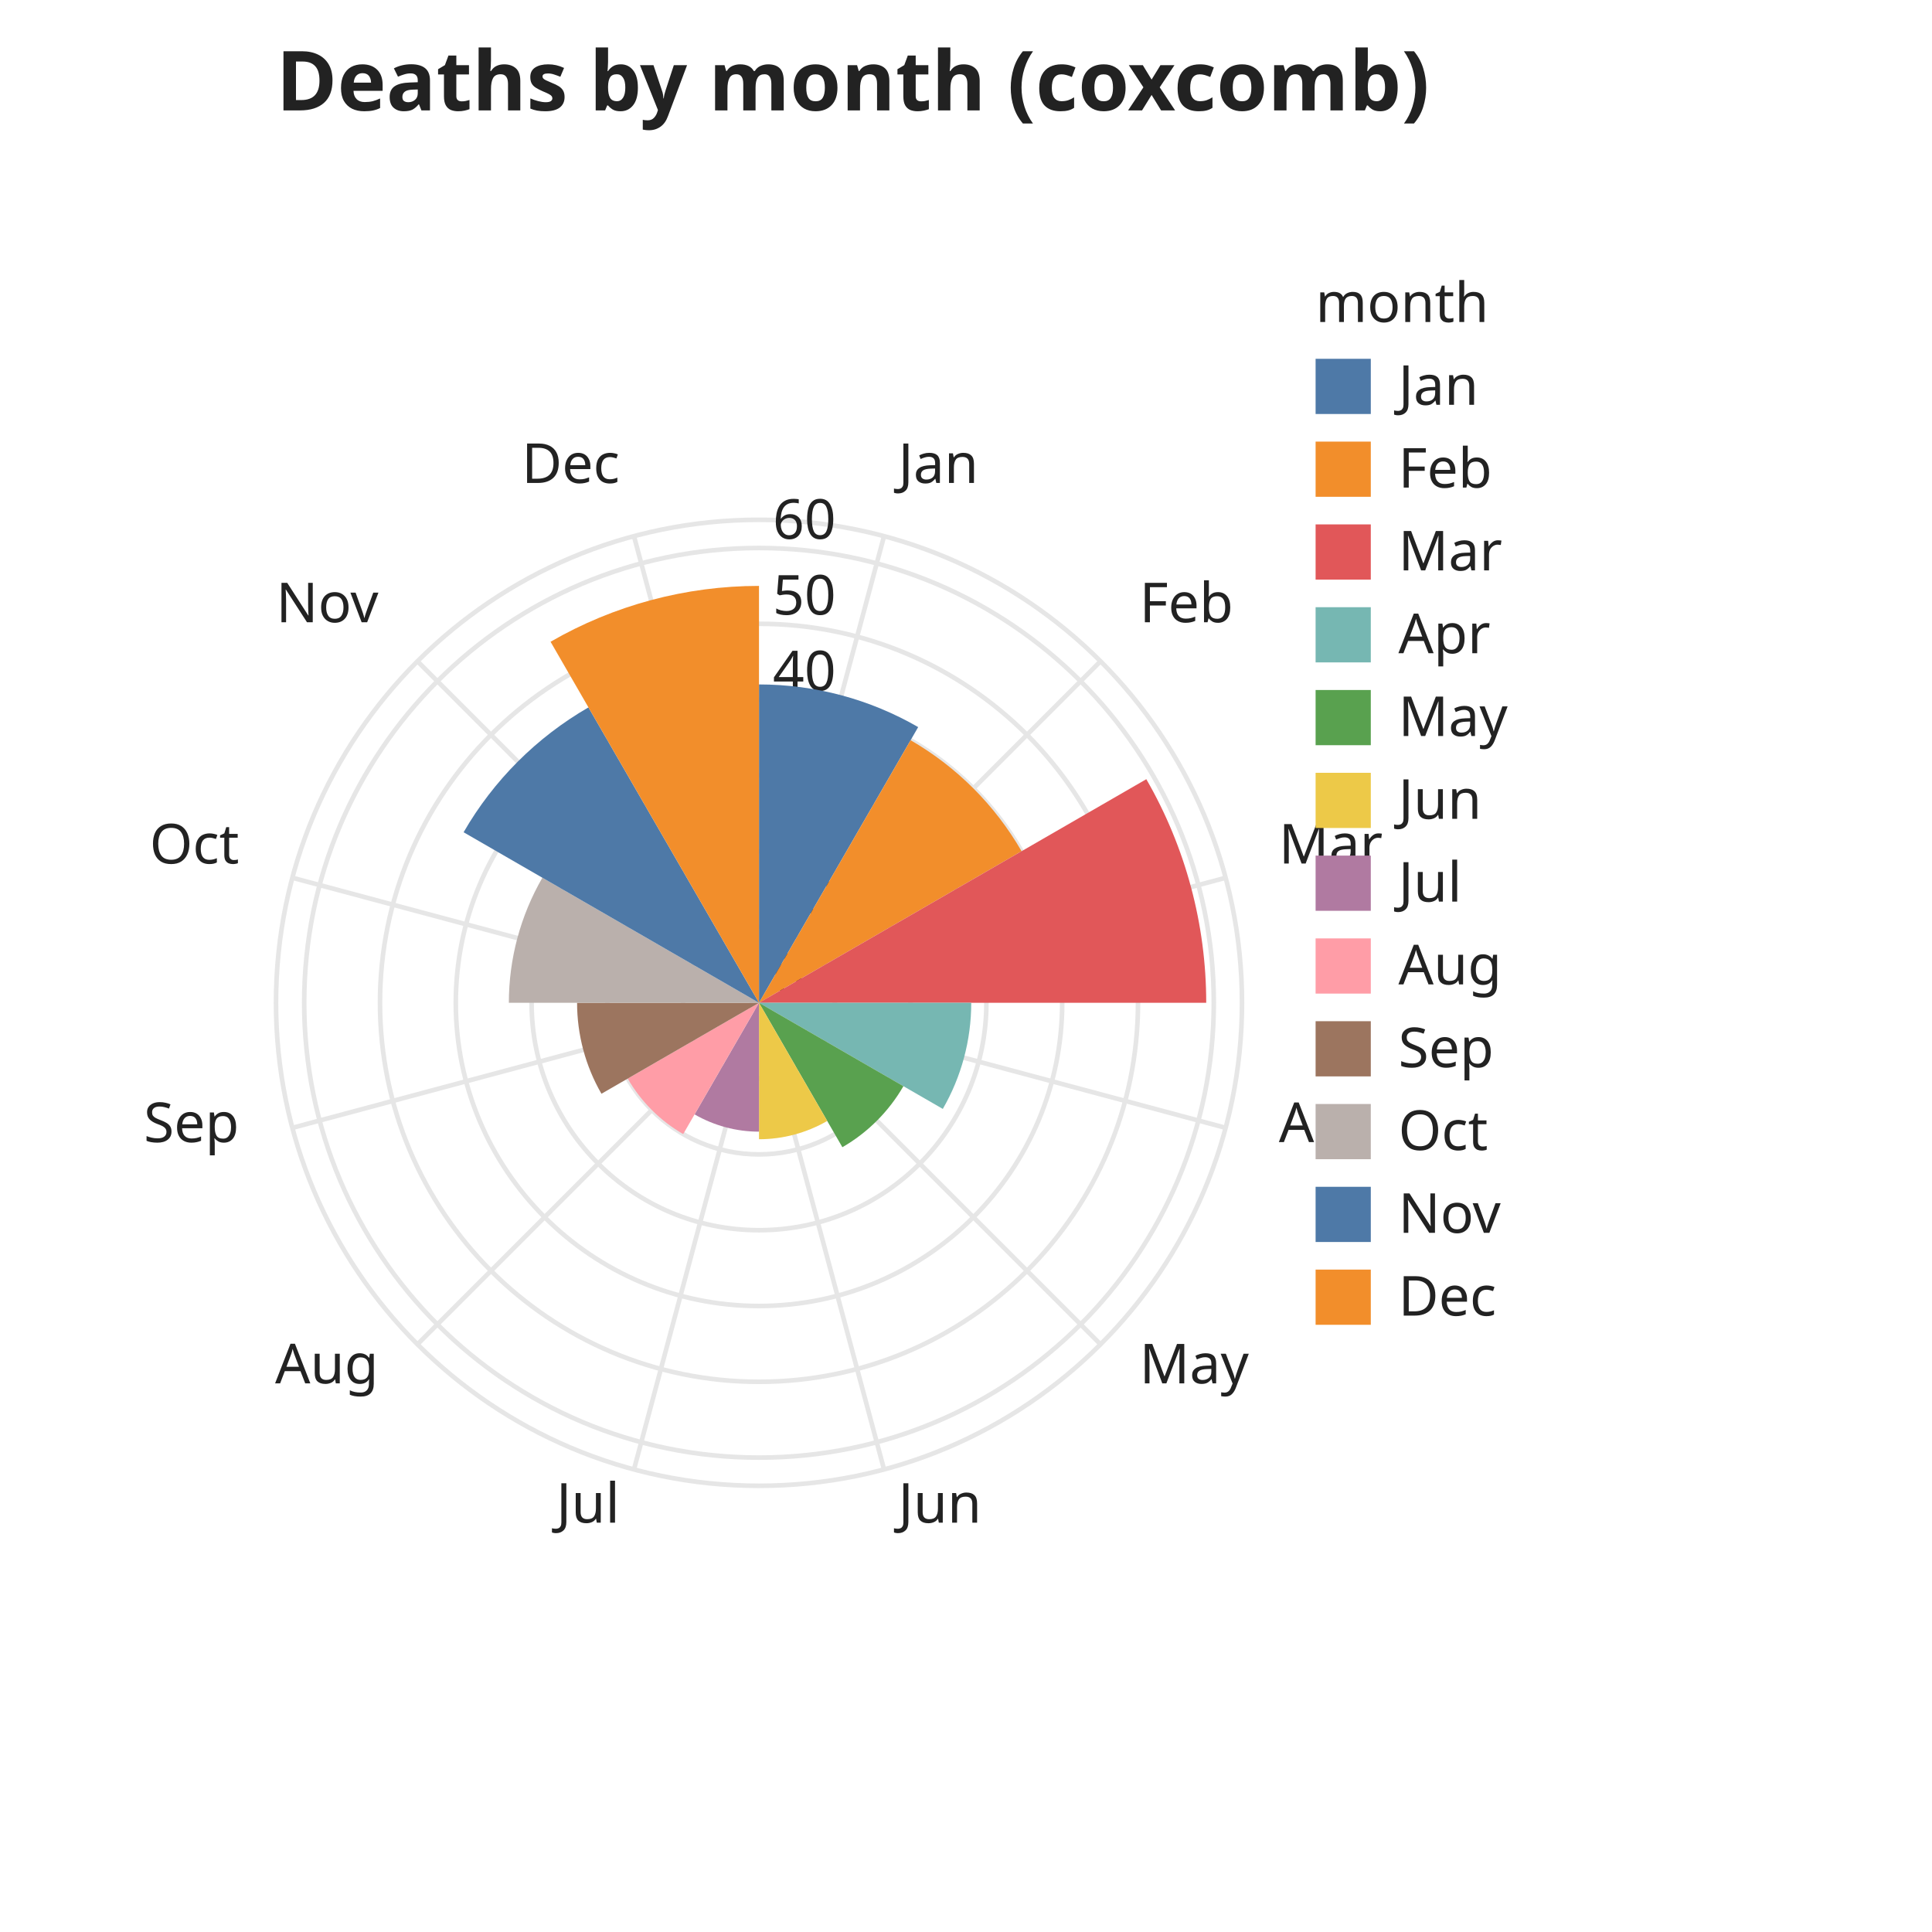
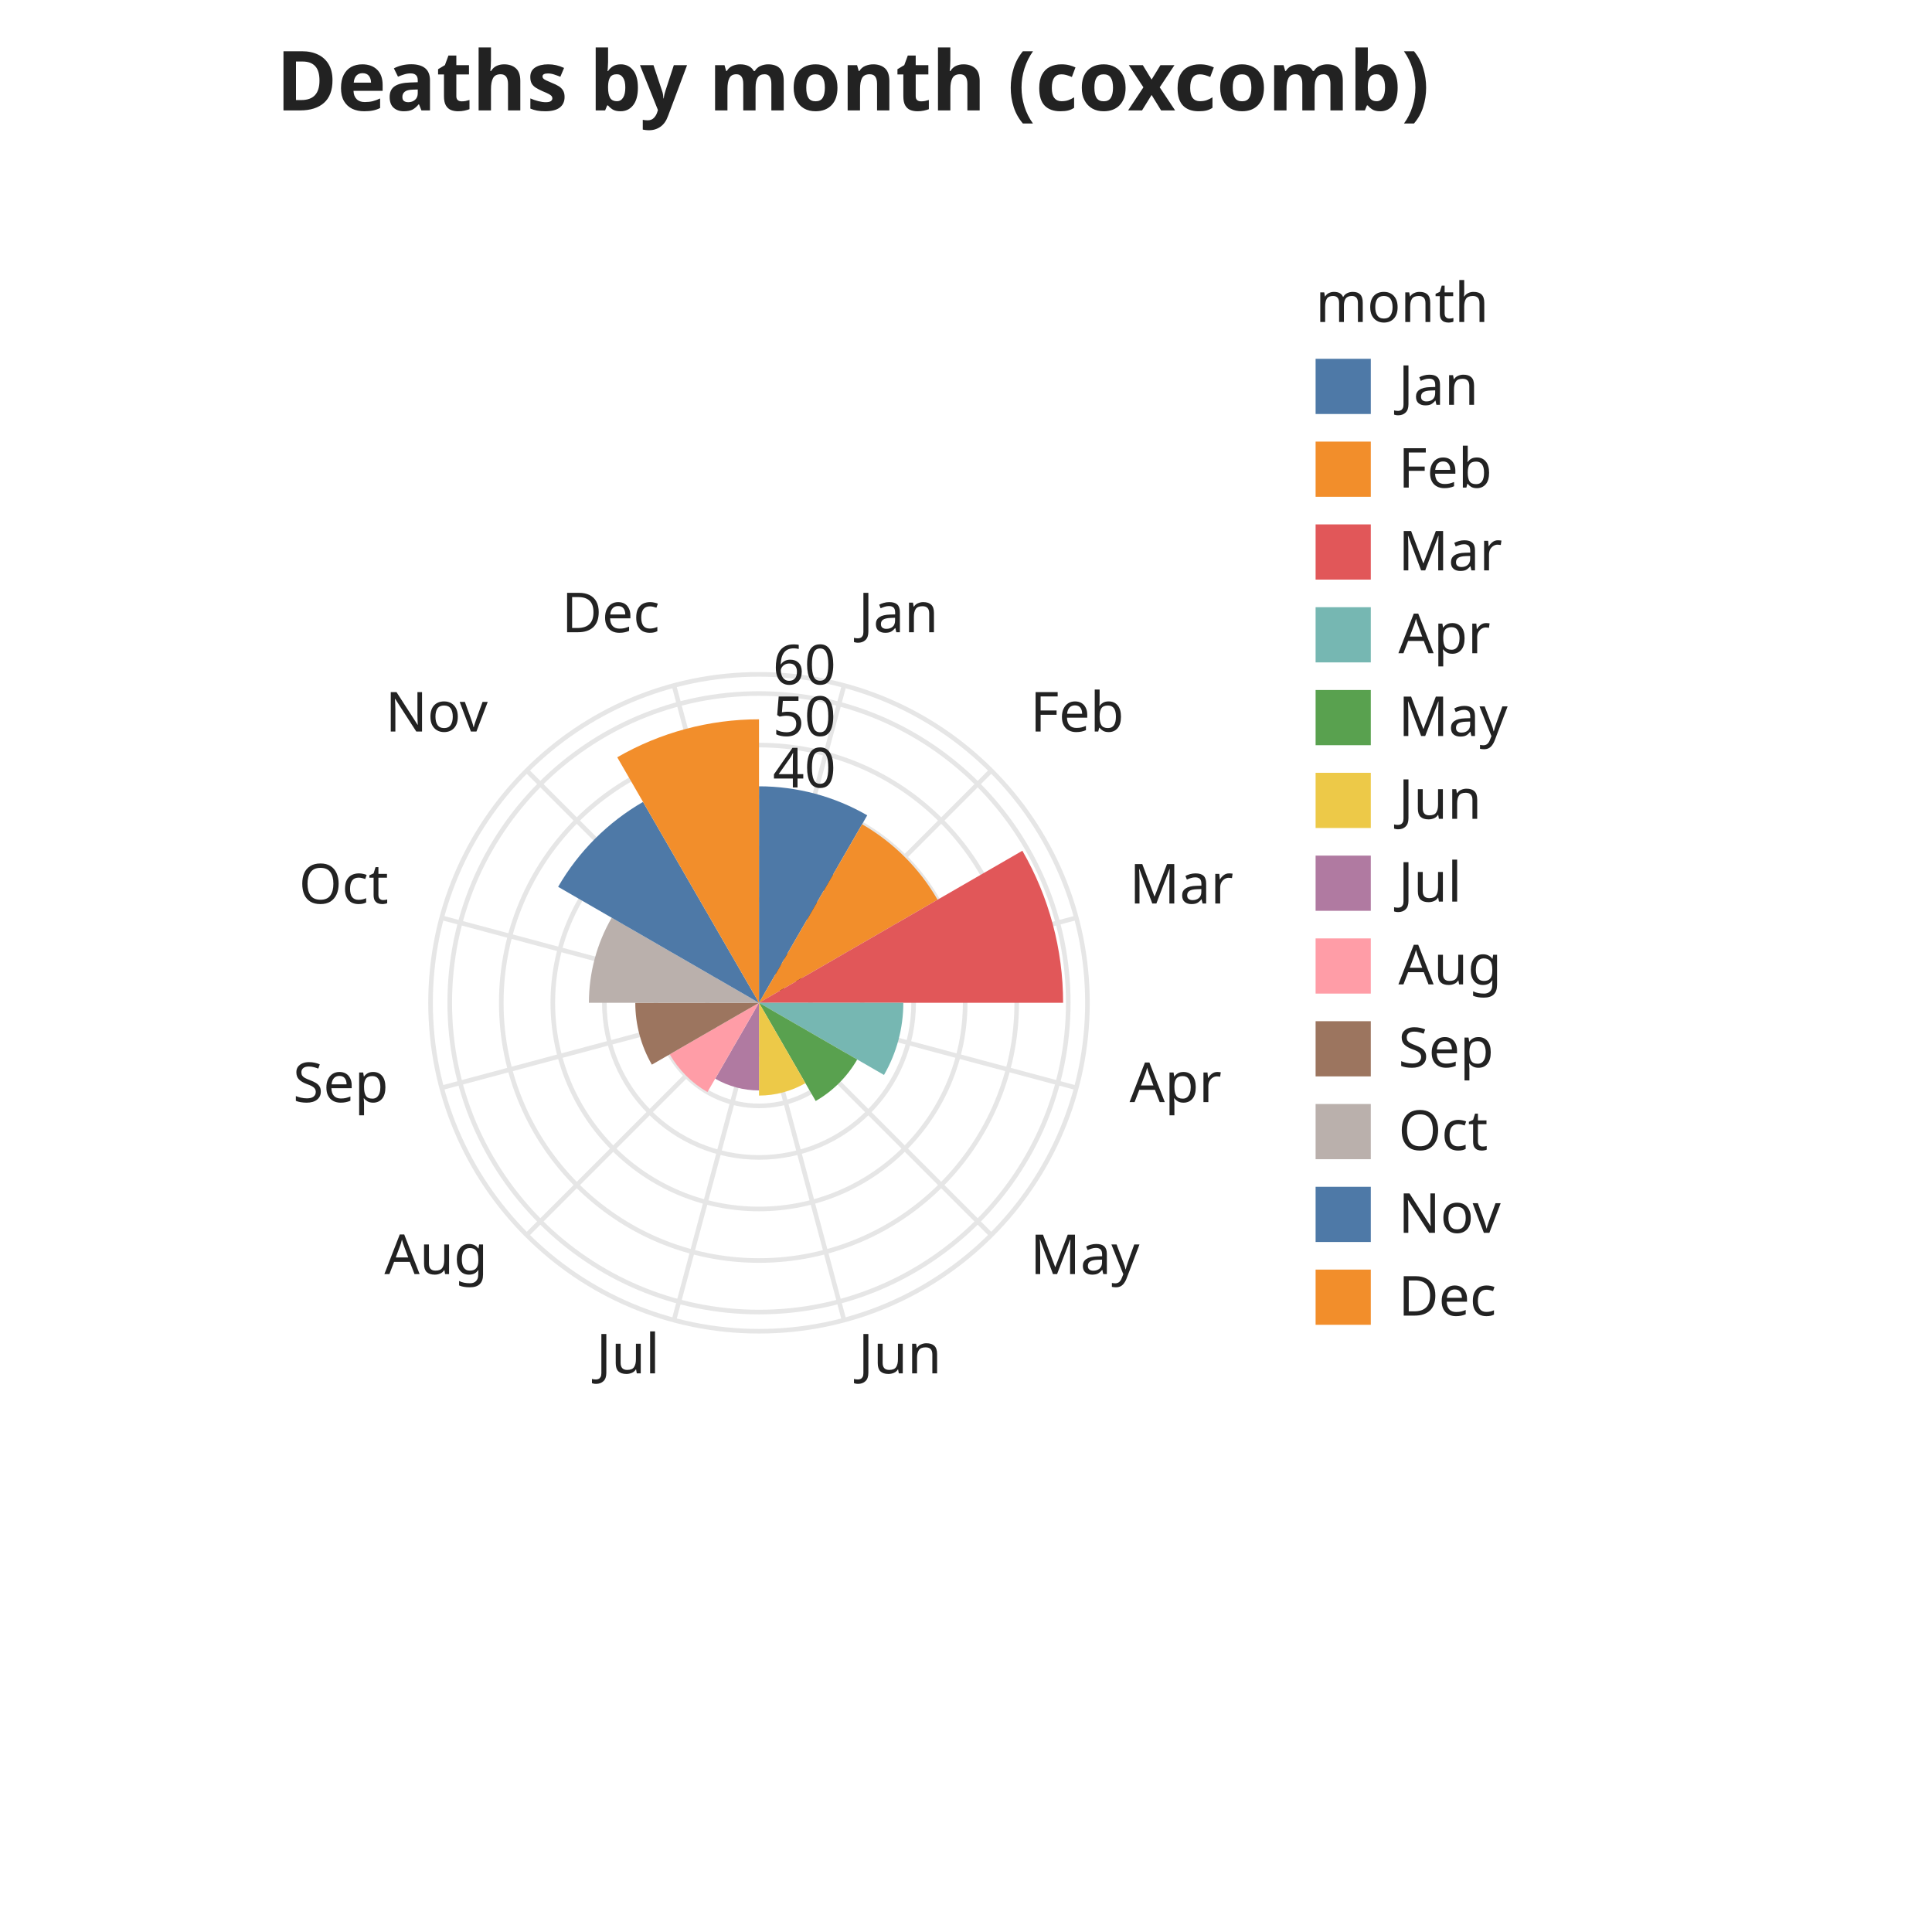
<svg xmlns="http://www.w3.org/2000/svg" width="420" height="420" viewBox="0 0 420 420" role="img" aria-label="Deaths by month (coxcomb)">
  <rect class="algraf-background" x="0" y="0" width="420" height="420" fill="#ffffff" />
  <text class="algraf-title" x="60" y="24" font-family="system-ui, sans-serif" font-size="18" font-weight="600" fill="#222222">Deaths by month (coxcomb)</text>
  <rect class="algraf-plot-area" x="60" y="66" width="210" height="304" fill="#ffffff" />
  <g class="algraf-polar-grid">
-     <circle cx="165" cy="218" r="16.478" fill="none" stroke="#e6e6e6" stroke-width="1" />
-     <circle cx="165" cy="218" r="32.957" fill="none" stroke="#e6e6e6" stroke-width="1" />
-     <circle cx="165" cy="218" r="49.435" fill="none" stroke="#e6e6e6" stroke-width="1" />
-     <circle cx="165" cy="218" r="65.913" fill="none" stroke="#e6e6e6" stroke-width="1" />
-     <circle cx="165" cy="218" r="82.392" fill="none" stroke="#e6e6e6" stroke-width="1" />
-     <circle cx="165" cy="218" r="98.87" fill="none" stroke="#e6e6e6" stroke-width="1" />
-     <circle cx="165" cy="218" r="105" fill="none" stroke="#e6e6e6" stroke-width="1" />
-     <line x1="165" y1="218" x2="192.176" y2="116.578" stroke="#e6e6e6" stroke-width="1" />
-     <line x1="165" y1="218" x2="239.246" y2="143.754" stroke="#e6e6e6" stroke-width="1" />
-     <line x1="165" y1="218" x2="266.422" y2="190.824" stroke="#e6e6e6" stroke-width="1" />
-     <line x1="165" y1="218" x2="266.422" y2="245.176" stroke="#e6e6e6" stroke-width="1" />
-     <line x1="165" y1="218" x2="239.246" y2="292.246" stroke="#e6e6e6" stroke-width="1" />
-     <line x1="165" y1="218" x2="192.176" y2="319.422" stroke="#e6e6e6" stroke-width="1" />
-     <line x1="165" y1="218" x2="137.824" y2="319.422" stroke="#e6e6e6" stroke-width="1" />
-     <line x1="165" y1="218" x2="90.754" y2="292.246" stroke="#e6e6e6" stroke-width="1" />
-     <line x1="165" y1="218" x2="63.578" y2="245.176" stroke="#e6e6e6" stroke-width="1" />
-     <line x1="165" y1="218" x2="63.578" y2="190.824" stroke="#e6e6e6" stroke-width="1" />
-     <line x1="165" y1="218" x2="90.754" y2="143.754" stroke="#e6e6e6" stroke-width="1" />
-     <line x1="165" y1="218" x2="137.824" y2="116.578" stroke="#e6e6e6" stroke-width="1" />
+     <circle cx="165" cy="218" r="11.205" fill="none" stroke="#e6e6e6" stroke-width="1" />
+     <circle cx="165" cy="218" r="22.411" fill="none" stroke="#e6e6e6" stroke-width="1" />
+     <circle cx="165" cy="218" r="33.616" fill="none" stroke="#e6e6e6" stroke-width="1" />
+     <circle cx="165" cy="218" r="44.821" fill="none" stroke="#e6e6e6" stroke-width="1" />
+     <circle cx="165" cy="218" r="56.026" fill="none" stroke="#e6e6e6" stroke-width="1" />
+     <circle cx="165" cy="218" r="67.232" fill="none" stroke="#e6e6e6" stroke-width="1" />
+     <circle cx="165" cy="218" r="71.4" fill="none" stroke="#e6e6e6" stroke-width="1" />
+     <line x1="165" y1="218" x2="183.48" y2="149.033" stroke="#e6e6e6" stroke-width="1" />
+     <line x1="165" y1="218" x2="215.487" y2="167.513" stroke="#e6e6e6" stroke-width="1" />
+     <line x1="165" y1="218" x2="233.967" y2="199.52" stroke="#e6e6e6" stroke-width="1" />
+     <line x1="165" y1="218" x2="233.967" y2="236.48" stroke="#e6e6e6" stroke-width="1" />
+     <line x1="165" y1="218" x2="215.487" y2="268.487" stroke="#e6e6e6" stroke-width="1" />
+     <line x1="165" y1="218" x2="183.48" y2="286.967" stroke="#e6e6e6" stroke-width="1" />
+     <line x1="165" y1="218" x2="146.52" y2="286.967" stroke="#e6e6e6" stroke-width="1" />
+     <line x1="165" y1="218" x2="114.513" y2="268.487" stroke="#e6e6e6" stroke-width="1" />
+     <line x1="165" y1="218" x2="96.033" y2="236.48" stroke="#e6e6e6" stroke-width="1" />
+     <line x1="165" y1="218" x2="96.033" y2="199.52" stroke="#e6e6e6" stroke-width="1" />
+     <line x1="165" y1="218" x2="114.513" y2="167.513" stroke="#e6e6e6" stroke-width="1" />
+     <line x1="165" y1="218" x2="146.52" y2="149.033" stroke="#e6e6e6" stroke-width="1" />
  </g>
  <g class="algraf-polar-theta-labels">
-     <text x="195.282" y="104.987" text-anchor="start" font-family="system-ui, sans-serif" font-size="12" fill="#222222">Jan</text>
-     <text x="247.731" y="135.269" text-anchor="start" font-family="system-ui, sans-serif" font-size="12" fill="#222222">Feb</text>
-     <text x="278.013" y="187.718" text-anchor="start" font-family="system-ui, sans-serif" font-size="12" fill="#222222">Mar</text>
-     <text x="278.013" y="248.282" text-anchor="start" font-family="system-ui, sans-serif" font-size="12" fill="#222222">Apr</text>
-     <text x="247.731" y="300.731" text-anchor="start" font-family="system-ui, sans-serif" font-size="12" fill="#222222">May</text>
-     <text x="195.282" y="331.013" text-anchor="start" font-family="system-ui, sans-serif" font-size="12" fill="#222222">Jun</text>
-     <text x="134.718" y="331.013" text-anchor="end" font-family="system-ui, sans-serif" font-size="12" fill="#222222">Jul</text>
-     <text x="82.269" y="300.731" text-anchor="end" font-family="system-ui, sans-serif" font-size="12" fill="#222222">Aug</text>
-     <text x="51.987" y="248.282" text-anchor="end" font-family="system-ui, sans-serif" font-size="12" fill="#222222">Sep</text>
-     <text x="51.987" y="187.718" text-anchor="end" font-family="system-ui, sans-serif" font-size="12" fill="#222222">Oct</text>
-     <text x="82.269" y="135.269" text-anchor="end" font-family="system-ui, sans-serif" font-size="12" fill="#222222">Nov</text>
-     <text x="134.718" y="104.987" text-anchor="end" font-family="system-ui, sans-serif" font-size="12" fill="#222222">Dec</text>
+     <text x="186.586" y="137.442" text-anchor="start" font-family="system-ui, sans-serif" font-size="12" fill="#222222">Jan</text>
+     <text x="223.973" y="159.027" text-anchor="start" font-family="system-ui, sans-serif" font-size="12" fill="#222222">Feb</text>
+     <text x="245.558" y="196.414" text-anchor="start" font-family="system-ui, sans-serif" font-size="12" fill="#222222">Mar</text>
+     <text x="245.558" y="239.586" text-anchor="start" font-family="system-ui, sans-serif" font-size="12" fill="#222222">Apr</text>
+     <text x="223.973" y="276.973" text-anchor="start" font-family="system-ui, sans-serif" font-size="12" fill="#222222">May</text>
+     <text x="186.586" y="298.558" text-anchor="start" font-family="system-ui, sans-serif" font-size="12" fill="#222222">Jun</text>
+     <text x="143.414" y="298.558" text-anchor="end" font-family="system-ui, sans-serif" font-size="12" fill="#222222">Jul</text>
+     <text x="106.027" y="276.973" text-anchor="end" font-family="system-ui, sans-serif" font-size="12" fill="#222222">Aug</text>
+     <text x="84.442" y="239.586" text-anchor="end" font-family="system-ui, sans-serif" font-size="12" fill="#222222">Sep</text>
+     <text x="84.442" y="196.414" text-anchor="end" font-family="system-ui, sans-serif" font-size="12" fill="#222222">Oct</text>
+     <text x="106.027" y="159.027" text-anchor="end" font-family="system-ui, sans-serif" font-size="12" fill="#222222">Nov</text>
+     <text x="143.414" y="137.442" text-anchor="end" font-family="system-ui, sans-serif" font-size="12" fill="#222222">Dec</text>
  </g>
  <g class="algraf-polar-radius-labels">
    <text x="168" y="216" text-anchor="start" font-family="system-ui, sans-serif" font-size="12" fill="#222222">0</text>
-     <text x="168" y="199.522" text-anchor="start" font-family="system-ui, sans-serif" font-size="12" fill="#222222">10</text>
-     <text x="168" y="183.043" text-anchor="start" font-family="system-ui, sans-serif" font-size="12" fill="#222222">20</text>
-     <text x="168" y="166.565" text-anchor="start" font-family="system-ui, sans-serif" font-size="12" fill="#222222">30</text>
-     <text x="168" y="150.087" text-anchor="start" font-family="system-ui, sans-serif" font-size="12" fill="#222222">40</text>
-     <text x="168" y="133.608" text-anchor="start" font-family="system-ui, sans-serif" font-size="12" fill="#222222">50</text>
-     <text x="168" y="117.13" text-anchor="start" font-family="system-ui, sans-serif" font-size="12" fill="#222222">60</text>
+     <text x="168" y="204.795" text-anchor="start" font-family="system-ui, sans-serif" font-size="12" fill="#222222">10</text>
+     <text x="168" y="193.589" text-anchor="start" font-family="system-ui, sans-serif" font-size="12" fill="#222222">20</text>
+     <text x="168" y="182.384" text-anchor="start" font-family="system-ui, sans-serif" font-size="12" fill="#222222">30</text>
+     <text x="168" y="171.179" text-anchor="start" font-family="system-ui, sans-serif" font-size="12" fill="#222222">40</text>
+     <text x="168" y="159.974" text-anchor="start" font-family="system-ui, sans-serif" font-size="12" fill="#222222">50</text>
+     <text x="168" y="148.768" text-anchor="start" font-family="system-ui, sans-serif" font-size="12" fill="#222222">60</text>
  </g>
  <g class="algraf-layer algraf-geom-bar">
-     <path d="M 165 148.791 A 69.209 69.209 0 0 1 199.605 158.063 L 165 218 Z" fill="#4E79A7" opacity="1" />
-     <path d="M 197.957 160.917 A 65.913 65.913 0 0 1 222.083 185.043 L 165 218 Z" fill="#F28E2B" opacity="1" />
-     <path d="M 249.197 169.389 A 97.222 97.222 0 0 1 262.222 218 L 165 218 Z" fill="#E15759" opacity="1" />
-     <path d="M 211.139 218 A 46.139 46.139 0 0 1 204.958 241.07 L 165 218 Z" fill="#76B7B2" opacity="1" />
-     <path d="M 196.395 236.126 A 36.252 36.252 0 0 1 183.126 249.395 L 165 218 Z" fill="#59A14F" opacity="1" />
-     <path d="M 179.831 243.687 A 29.661 29.661 0 0 1 165 247.661 L 165 218 Z" fill="#EDC948" opacity="1" />
-     <path d="M 165 246.013 A 28.013 28.013 0 0 1 150.993 242.26 L 165 218 Z" fill="#B07AA1" opacity="1" />
-     <path d="M 148.522 246.541 A 32.957 32.957 0 0 1 136.459 234.478 L 165 218 Z" fill="#FF9DA7" opacity="1" />
-     <path d="M 130.75 237.774 A 39.548 39.548 0 0 1 125.452 218 L 165 218 Z" fill="#9C755F" opacity="1" />
-     <path d="M 110.621 218 A 54.379 54.379 0 0 1 117.907 190.811 L 165 218 Z" fill="#BAB0AC" opacity="1" />
-     <path d="M 100.782 180.924 A 74.153 74.153 0 0 1 127.924 153.782 L 165 218 Z" fill="#4E79A7" opacity="1" />
-     <path d="M 119.685 139.511 A 90.631 90.631 0 0 1 165 127.369 L 165 218 Z" fill="#F28E2B" opacity="1" />
+     <path d="M 165 170.938 A 47.062 47.062 0 0 1 188.531 177.243 L 165 218 Z" fill="#4E79A7" opacity="1" />
+     <path d="M 187.411 179.184 A 44.821 44.821 0 0 1 203.816 195.589 L 165 218 Z" fill="#F28E2B" opacity="1" />
+     <path d="M 222.254 184.944 A 66.111 66.111 0 0 1 231.111 218 L 165 218 Z" fill="#E15759" opacity="1" />
+     <path d="M 196.375 218 A 31.375 31.375 0 0 1 192.171 233.687 L 165 218 Z" fill="#76B7B2" opacity="1" />
+     <path d="M 186.349 230.326 A 24.652 24.652 0 0 1 177.326 239.349 L 165 218 Z" fill="#59A14F" opacity="1" />
+     <path d="M 175.085 235.467 A 20.169 20.169 0 0 1 165 238.169 L 165 218 Z" fill="#EDC948" opacity="1" />
+     <path d="M 165 237.049 A 19.049 19.049 0 0 1 155.476 234.497 L 165 218 Z" fill="#B07AA1" opacity="1" />
+     <path d="M 153.795 237.408 A 22.411 22.411 0 0 1 145.592 229.205 L 165 218 Z" fill="#FF9DA7" opacity="1" />
+     <path d="M 141.71 231.446 A 26.893 26.893 0 0 1 138.107 218 L 165 218 Z" fill="#9C755F" opacity="1" />
+     <path d="M 128.023 218 A 36.977 36.977 0 0 1 132.977 199.511 L 165 218 Z" fill="#BAB0AC" opacity="1" />
+     <path d="M 121.332 192.788 A 50.424 50.424 0 0 1 139.788 174.332 L 165 218 Z" fill="#4E79A7" opacity="1" />
+     <path d="M 134.185 164.628 A 61.629 61.629 0 0 1 165 156.371 L 165 218 Z" fill="#F28E2B" opacity="1" />
  </g>
  <g class="algraf-legends">
    <text x="286" y="70" text-anchor="start" font-family="system-ui, sans-serif" font-size="12" fill="#222222">month</text>
    <rect x="286" y="78" width="12" height="12" fill="#4E79A7" />
    <text x="304" y="88" text-anchor="start" font-family="system-ui, sans-serif" font-size="12" fill="#222222">Jan</text>
    <rect x="286" y="96" width="12" height="12" fill="#F28E2B" />
    <text x="304" y="106" text-anchor="start" font-family="system-ui, sans-serif" font-size="12" fill="#222222">Feb</text>
    <rect x="286" y="114" width="12" height="12" fill="#E15759" />
    <text x="304" y="124" text-anchor="start" font-family="system-ui, sans-serif" font-size="12" fill="#222222">Mar</text>
    <rect x="286" y="132" width="12" height="12" fill="#76B7B2" />
    <text x="304" y="142" text-anchor="start" font-family="system-ui, sans-serif" font-size="12" fill="#222222">Apr</text>
    <rect x="286" y="150" width="12" height="12" fill="#59A14F" />
    <text x="304" y="160" text-anchor="start" font-family="system-ui, sans-serif" font-size="12" fill="#222222">May</text>
    <rect x="286" y="168" width="12" height="12" fill="#EDC948" />
    <text x="304" y="178" text-anchor="start" font-family="system-ui, sans-serif" font-size="12" fill="#222222">Jun</text>
    <rect x="286" y="186" width="12" height="12" fill="#B07AA1" />
    <text x="304" y="196" text-anchor="start" font-family="system-ui, sans-serif" font-size="12" fill="#222222">Jul</text>
    <rect x="286" y="204" width="12" height="12" fill="#FF9DA7" />
    <text x="304" y="214" text-anchor="start" font-family="system-ui, sans-serif" font-size="12" fill="#222222">Aug</text>
    <rect x="286" y="222" width="12" height="12" fill="#9C755F" />
    <text x="304" y="232" text-anchor="start" font-family="system-ui, sans-serif" font-size="12" fill="#222222">Sep</text>
    <rect x="286" y="240" width="12" height="12" fill="#BAB0AC" />
    <text x="304" y="250" text-anchor="start" font-family="system-ui, sans-serif" font-size="12" fill="#222222">Oct</text>
    <rect x="286" y="258" width="12" height="12" fill="#4E79A7" />
    <text x="304" y="268" text-anchor="start" font-family="system-ui, sans-serif" font-size="12" fill="#222222">Nov</text>
    <rect x="286" y="276" width="12" height="12" fill="#F28E2B" />
    <text x="304" y="286" text-anchor="start" font-family="system-ui, sans-serif" font-size="12" fill="#222222">Dec</text>
  </g>
</svg>
